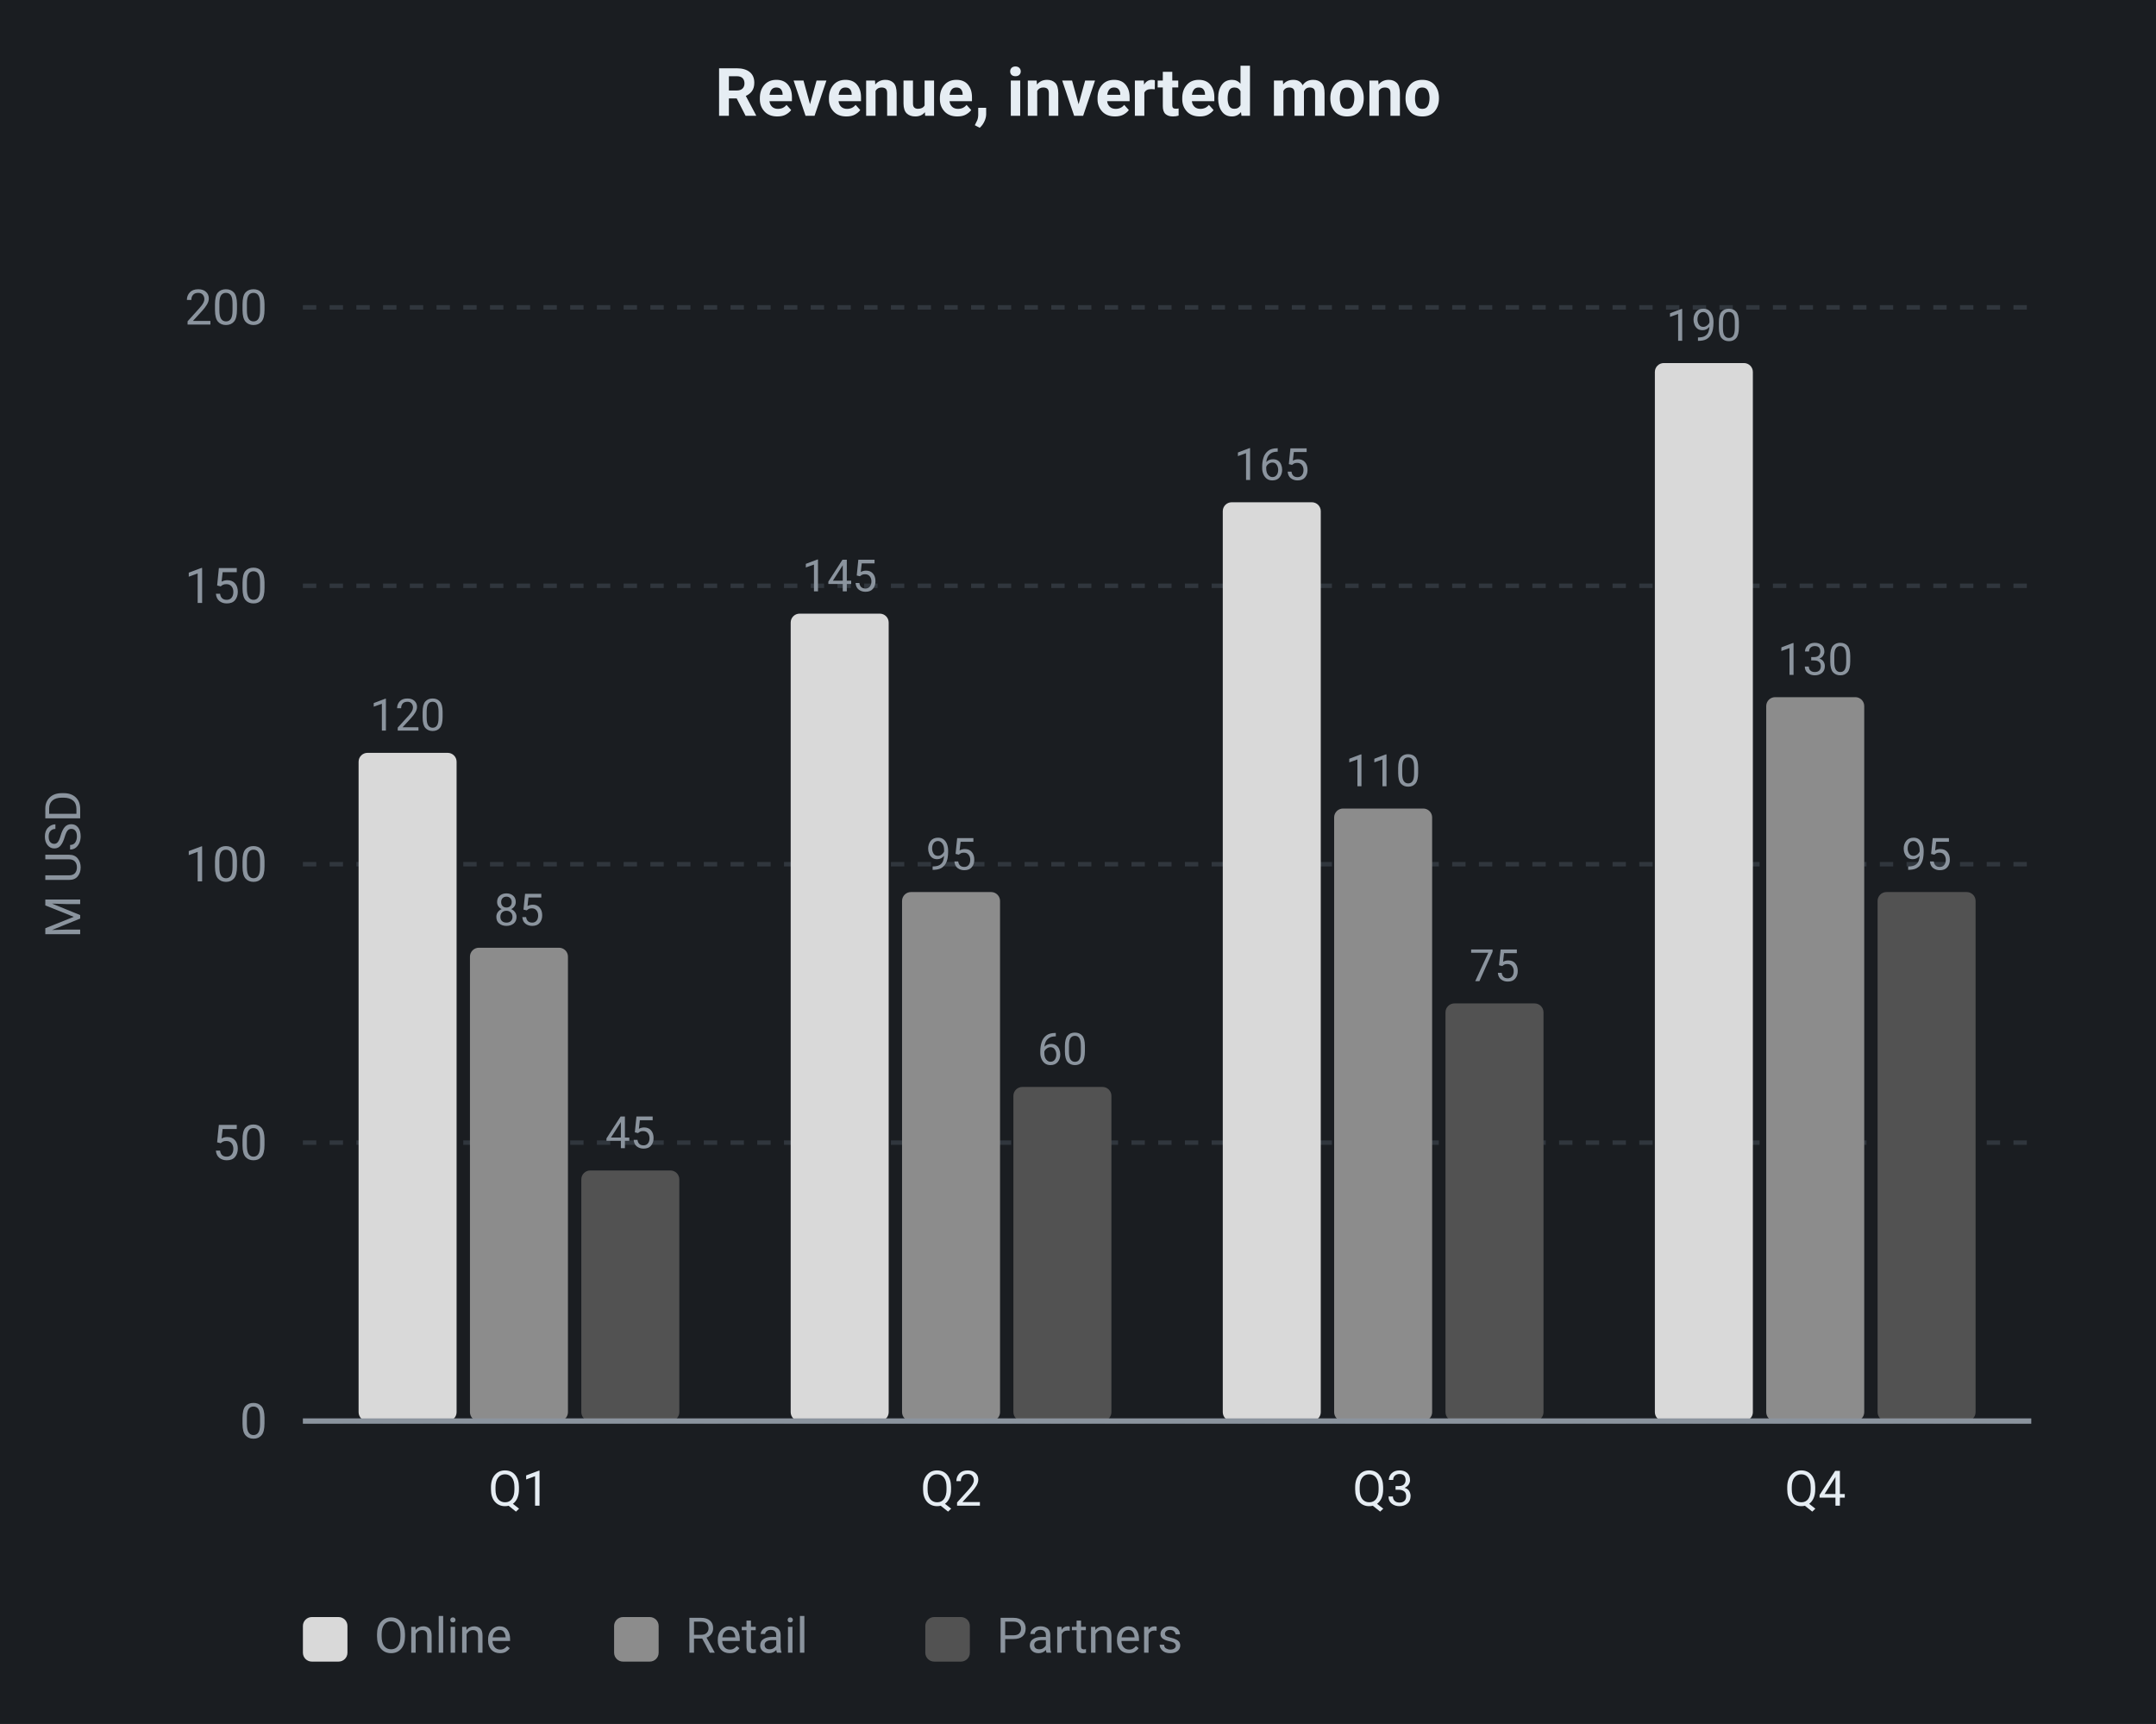
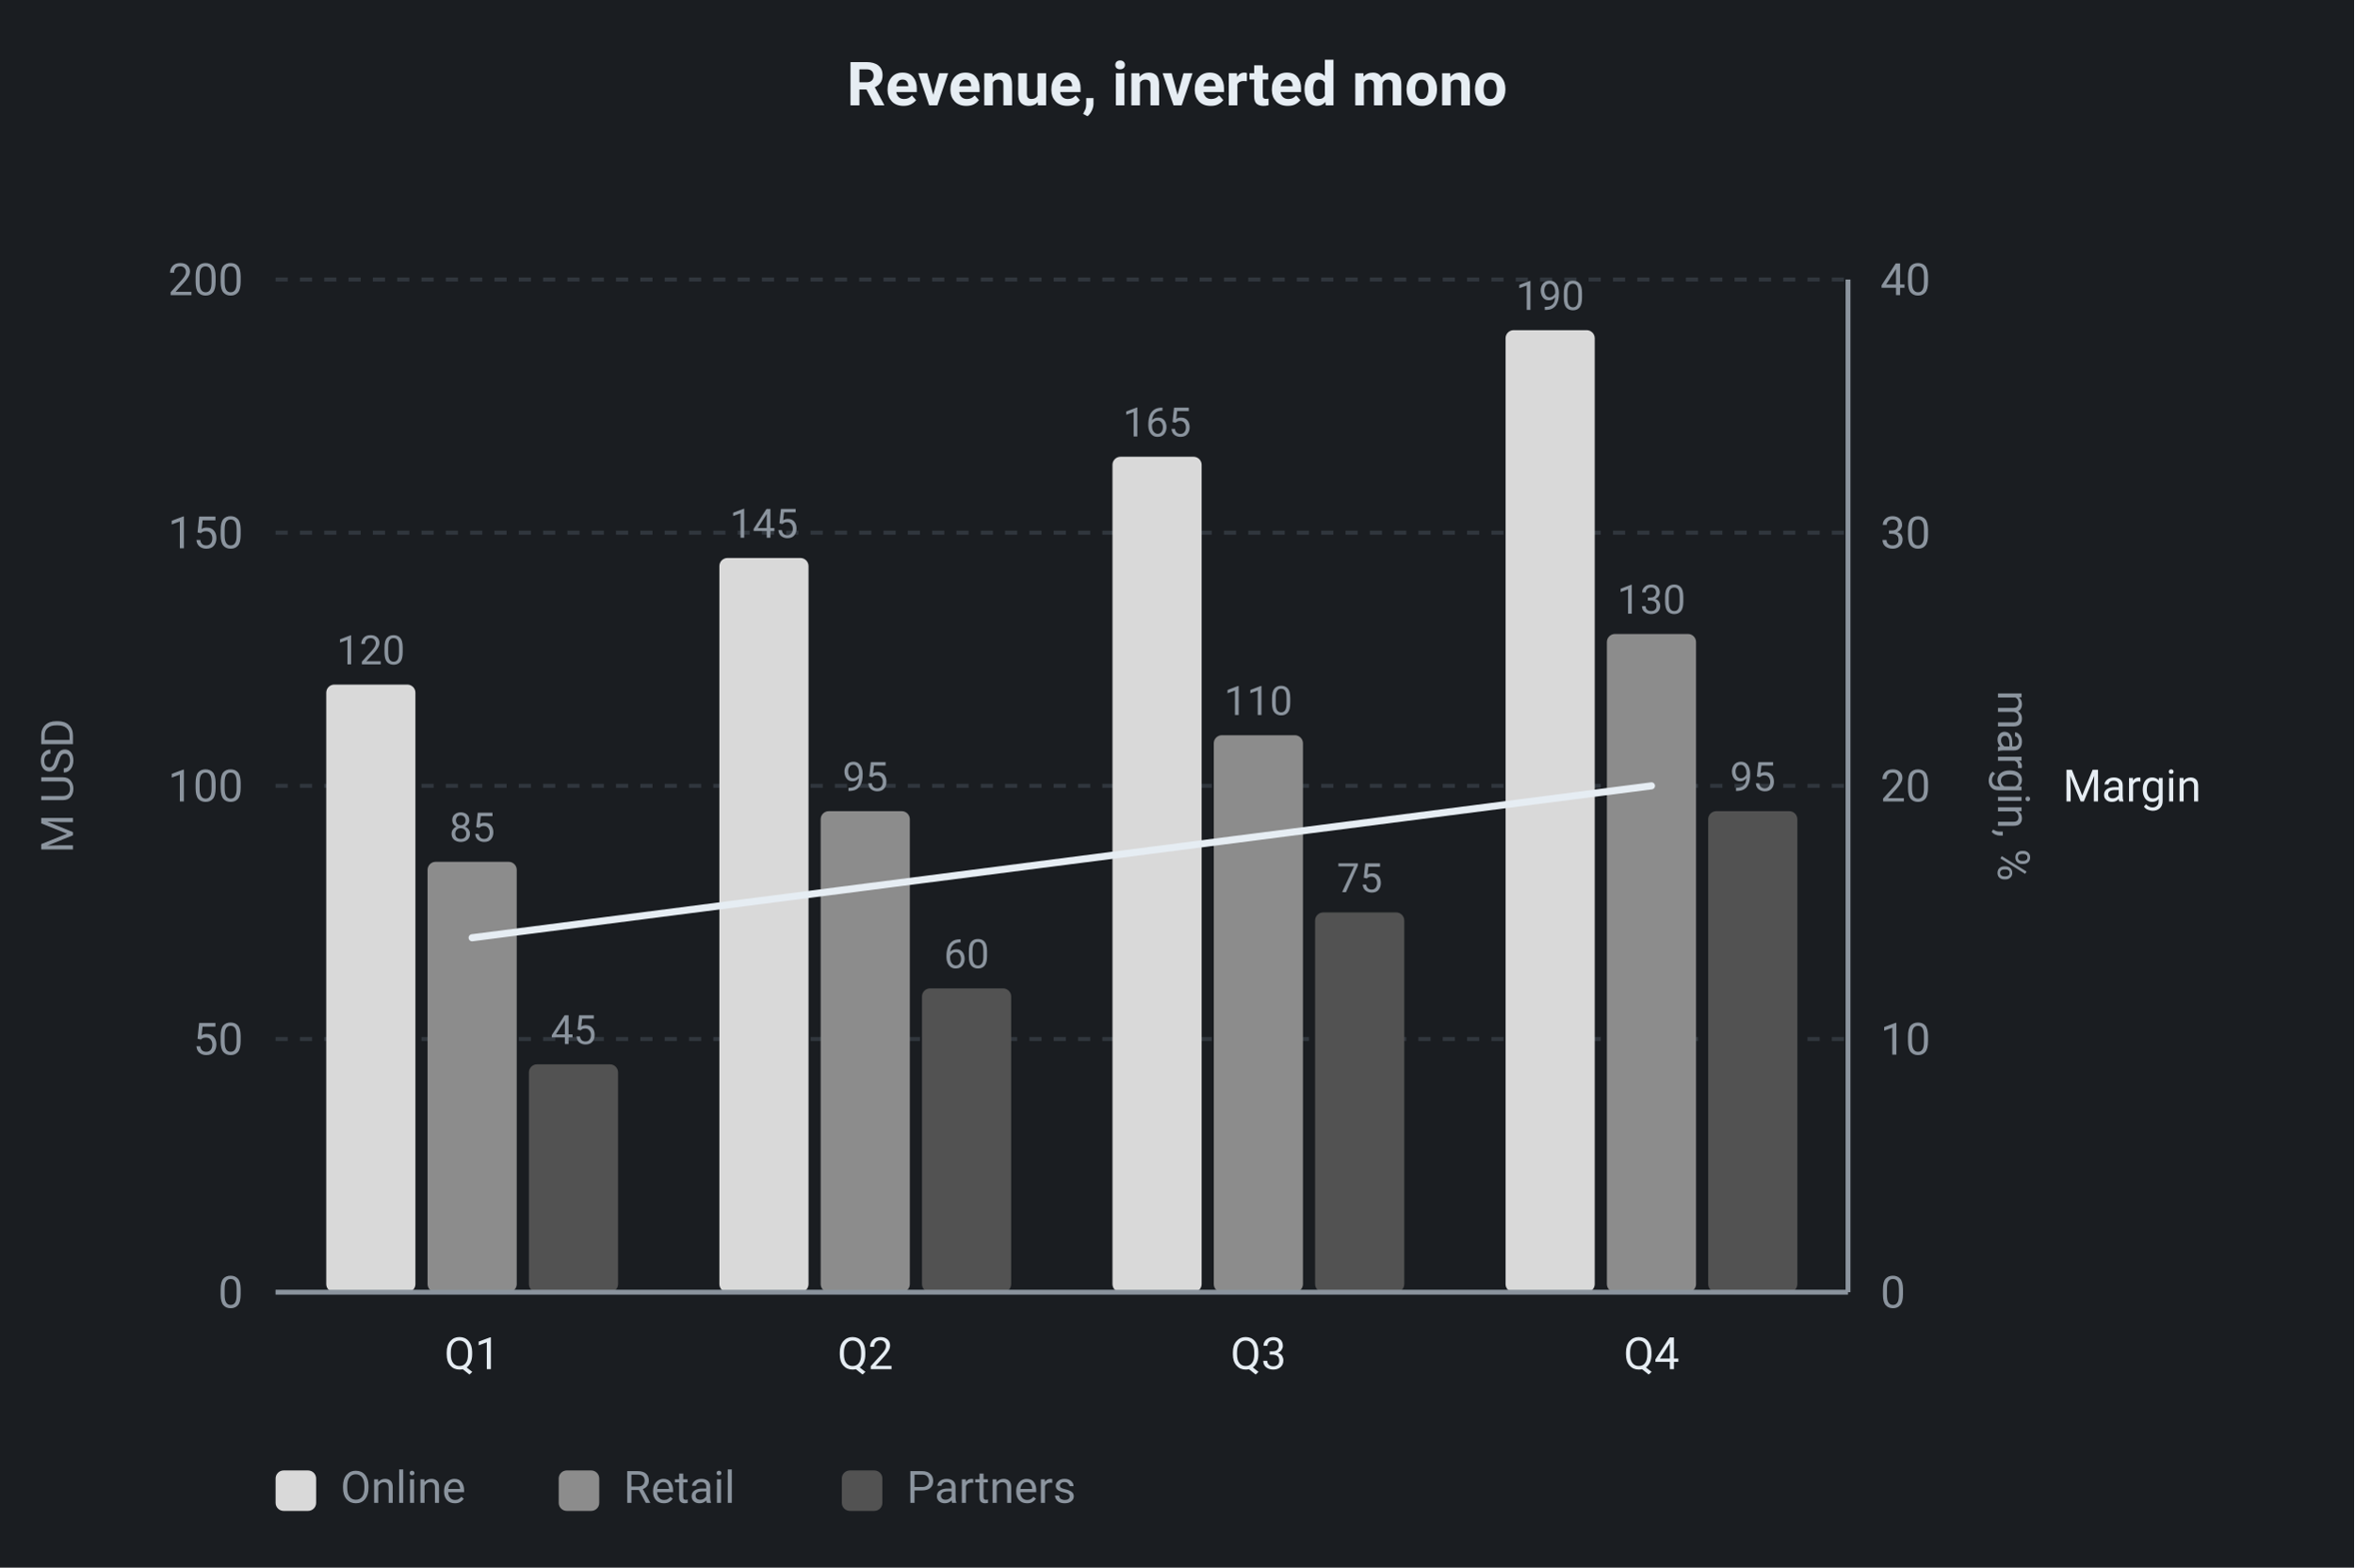
- <svg xmlns="http://www.w3.org/2000/svg" viewBox="0 0 484 387" width="484" height="387" role="img" font-family="system-ui, -apple-system, &quot;Segoe UI&quot;, Roboto, sans-serif">
-   <rect data-bg="canvas" x="0" y="0" width="484" height="387" fill="#1a1d21" />
-   <text x="242" y="26" fill="#e6edf3" font-size="15" text-anchor="middle" font-weight="600">Revenue, inverted mono</text>
+ <svg xmlns="http://www.w3.org/2000/svg" viewBox="0 0 580.86 387" width="580.86" height="387" role="img" font-family="system-ui, -apple-system, &quot;Segoe UI&quot;, Roboto, sans-serif">
+   <rect data-bg="canvas" x="0" y="0" width="580.86" height="387" fill="#1a1d21" />
+   <text x="290.43" y="26" fill="#e6edf3" font-size="15" text-anchor="middle" font-weight="600">Revenue, inverted mono</text>
  <line x1="68" y1="319" x2="456" y2="319" stroke="#30363d" stroke-width="1" stroke-dasharray="3 3" />
  <text x="60" y="322.85" fill="#8b949e" font-size="11" text-anchor="end">0</text>
  <line x1="68" y1="256.5" x2="456" y2="256.5" stroke="#30363d" stroke-width="1" stroke-dasharray="3 3" />
  <text x="60" y="260.35" fill="#8b949e" font-size="11" text-anchor="end">50</text>
  <line x1="68" y1="194" x2="456" y2="194" stroke="#30363d" stroke-width="1" stroke-dasharray="3 3" />
  <text x="60" y="197.85" fill="#8b949e" font-size="11" text-anchor="end">100</text>
  <line x1="68" y1="131.5" x2="456" y2="131.5" stroke="#30363d" stroke-width="1" stroke-dasharray="3 3" />
  <text x="60" y="135.35" fill="#8b949e" font-size="11" text-anchor="end">150</text>
  <line x1="68" y1="69" x2="456" y2="69" stroke="#30363d" stroke-width="1" stroke-dasharray="3 3" />
  <text x="60" y="72.85" fill="#8b949e" font-size="11" text-anchor="end">200</text>
  <text x="18" y="194" fill="#8b949e" font-size="11" text-anchor="middle" transform="rotate(-90 18 194)">M USD</text>
+   <line x1="456" y1="69" x2="456" y2="319" stroke="#8b949e" stroke-width="1.2" data-axis-line="y2" />
+   <text x="464" y="322.85" fill="#8b949e" font-size="11" text-anchor="start" data-y2-tick="0">0</text>
+   <text x="464" y="260.35" fill="#8b949e" font-size="11" text-anchor="start" data-y2-tick="10">10</text>
+   <text x="464" y="197.85" fill="#8b949e" font-size="11" text-anchor="start" data-y2-tick="20">20</text>
+   <text x="464" y="135.35" fill="#8b949e" font-size="11" text-anchor="start" data-y2-tick="30">30</text>
+   <text x="464" y="72.85" fill="#8b949e" font-size="11" text-anchor="start" data-y2-tick="40">40</text>
+   <text x="493" y="194" fill="#8b949e" font-size="11" text-anchor="middle" transform="rotate(90 493 194)" data-y2-label="1">margin, %</text>
  <rect x="80.5" y="169" width="22" height="150" fill="#d9d9d9" rx="2" data-bar="0-0" />
  <text x="91.5" y="164" fill="#8b949e" font-size="10" text-anchor="middle">120</text>
  <rect x="105.5" y="212.75" width="22" height="106.25" fill="#8c8c8c" rx="2" data-bar="0-1" />
  <text x="116.5" y="207.75" fill="#8b949e" font-size="10" text-anchor="middle">85</text>
  <rect x="130.5" y="262.75" width="22" height="56.25" fill="#525252" rx="2" data-bar="0-2" />
  <text x="141.5" y="257.75" fill="#8b949e" font-size="10" text-anchor="middle">45</text>
  <text x="116.5" y="338" fill="#e6edf3" font-size="11" text-anchor="middle">Q1</text>
  <rect x="177.5" y="137.75" width="22" height="181.25" fill="#d9d9d9" rx="2" data-bar="1-0" />
  <text x="188.5" y="132.75" fill="#8b949e" font-size="10" text-anchor="middle">145</text>
  <rect x="202.5" y="200.25" width="22" height="118.75" fill="#8c8c8c" rx="2" data-bar="1-1" />
  <text x="213.5" y="195.25" fill="#8b949e" font-size="10" text-anchor="middle">95</text>
  <rect x="227.5" y="244" width="22" height="75" fill="#525252" rx="2" data-bar="1-2" />
  <text x="238.5" y="239" fill="#8b949e" font-size="10" text-anchor="middle">60</text>
  <text x="213.5" y="338" fill="#e6edf3" font-size="11" text-anchor="middle">Q2</text>
  <rect x="274.5" y="112.75" width="22" height="206.25" fill="#d9d9d9" rx="2" data-bar="2-0" />
  <text x="285.5" y="107.75" fill="#8b949e" font-size="10" text-anchor="middle">165</text>
  <rect x="299.5" y="181.5" width="22" height="137.5" fill="#8c8c8c" rx="2" data-bar="2-1" />
  <text x="310.5" y="176.5" fill="#8b949e" font-size="10" text-anchor="middle">110</text>
  <rect x="324.5" y="225.25" width="22" height="93.75" fill="#525252" rx="2" data-bar="2-2" />
  <text x="335.5" y="220.25" fill="#8b949e" font-size="10" text-anchor="middle">75</text>
  <text x="310.5" y="338" fill="#e6edf3" font-size="11" text-anchor="middle">Q3</text>
  <rect x="371.5" y="81.5" width="22" height="237.5" fill="#d9d9d9" rx="2" data-bar="3-0" />
  <text x="382.5" y="76.5" fill="#8b949e" font-size="10" text-anchor="middle">190</text>
  <rect x="396.5" y="156.5" width="22" height="162.5" fill="#8c8c8c" rx="2" data-bar="3-1" />
  <text x="407.5" y="151.5" fill="#8b949e" font-size="10" text-anchor="middle">130</text>
  <rect x="421.5" y="200.25" width="22" height="118.75" fill="#525252" rx="2" data-bar="3-2" />
  <text x="432.5" y="195.25" fill="#8b949e" font-size="10" text-anchor="middle">95</text>
  <text x="407.5" y="338" fill="#e6edf3" font-size="11" text-anchor="middle">Q4</text>
  <line x1="68" y1="319" x2="456" y2="319" stroke="#8b949e" stroke-width="1.2" />
+   <polyline points="116.5,231.5 213.5,219 310.5,206.5 407.5,194" fill="none" stroke="#e6edf3" stroke-width="1.75" stroke-linejoin="round" stroke-linecap="round" data-line="0" data-axis="y2" />
+   <text x="509" y="197.85" fill="#e6edf3" font-size="11" text-anchor="start" data-line-label="Margin">Margin</text>
  <rect x="68" y="363" width="10" height="10" fill="#d9d9d9" rx="2" />
  <text x="84" y="371" fill="#8b949e" font-size="11" text-anchor="start">Online</text>
  <rect x="137.86" y="363" width="10" height="10" fill="#8c8c8c" rx="2" />
  <text x="153.86" y="371" fill="#8b949e" font-size="11" text-anchor="start">Retail</text>
  <rect x="207.72" y="363" width="10" height="10" fill="#525252" rx="2" />
  <text x="223.72" y="371" fill="#8b949e" font-size="11" text-anchor="start">Partners</text>
</svg>
